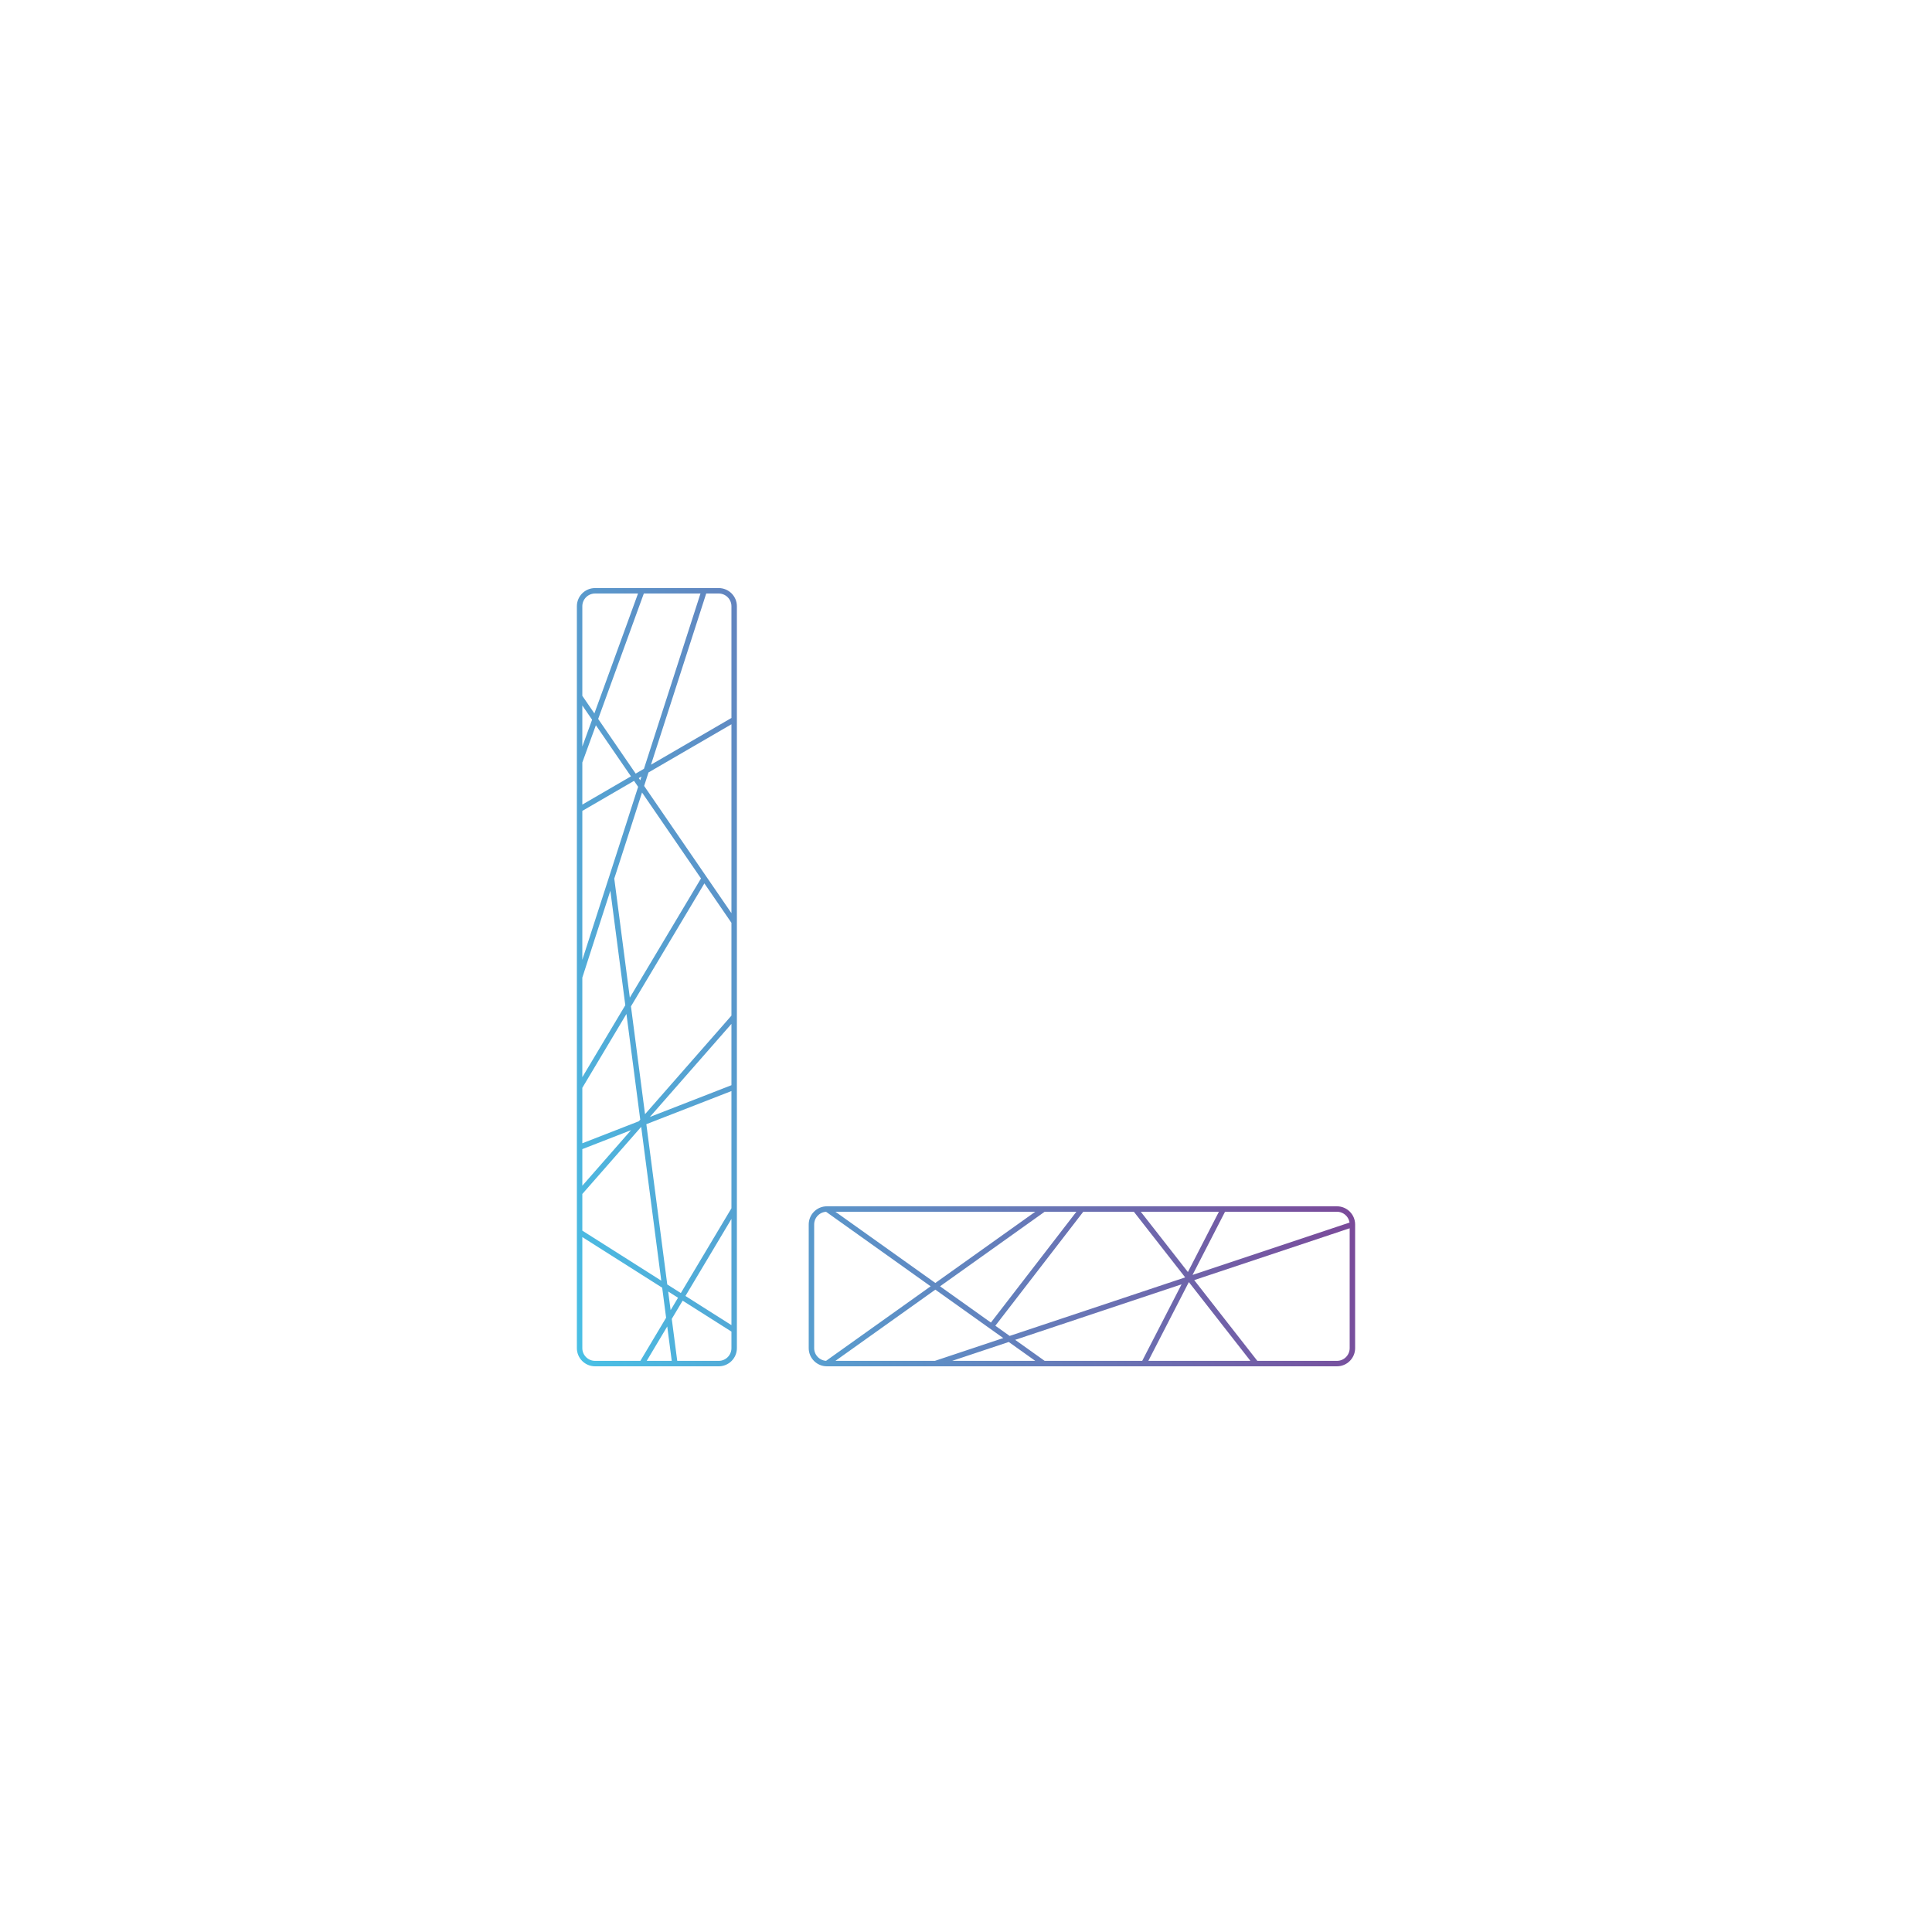
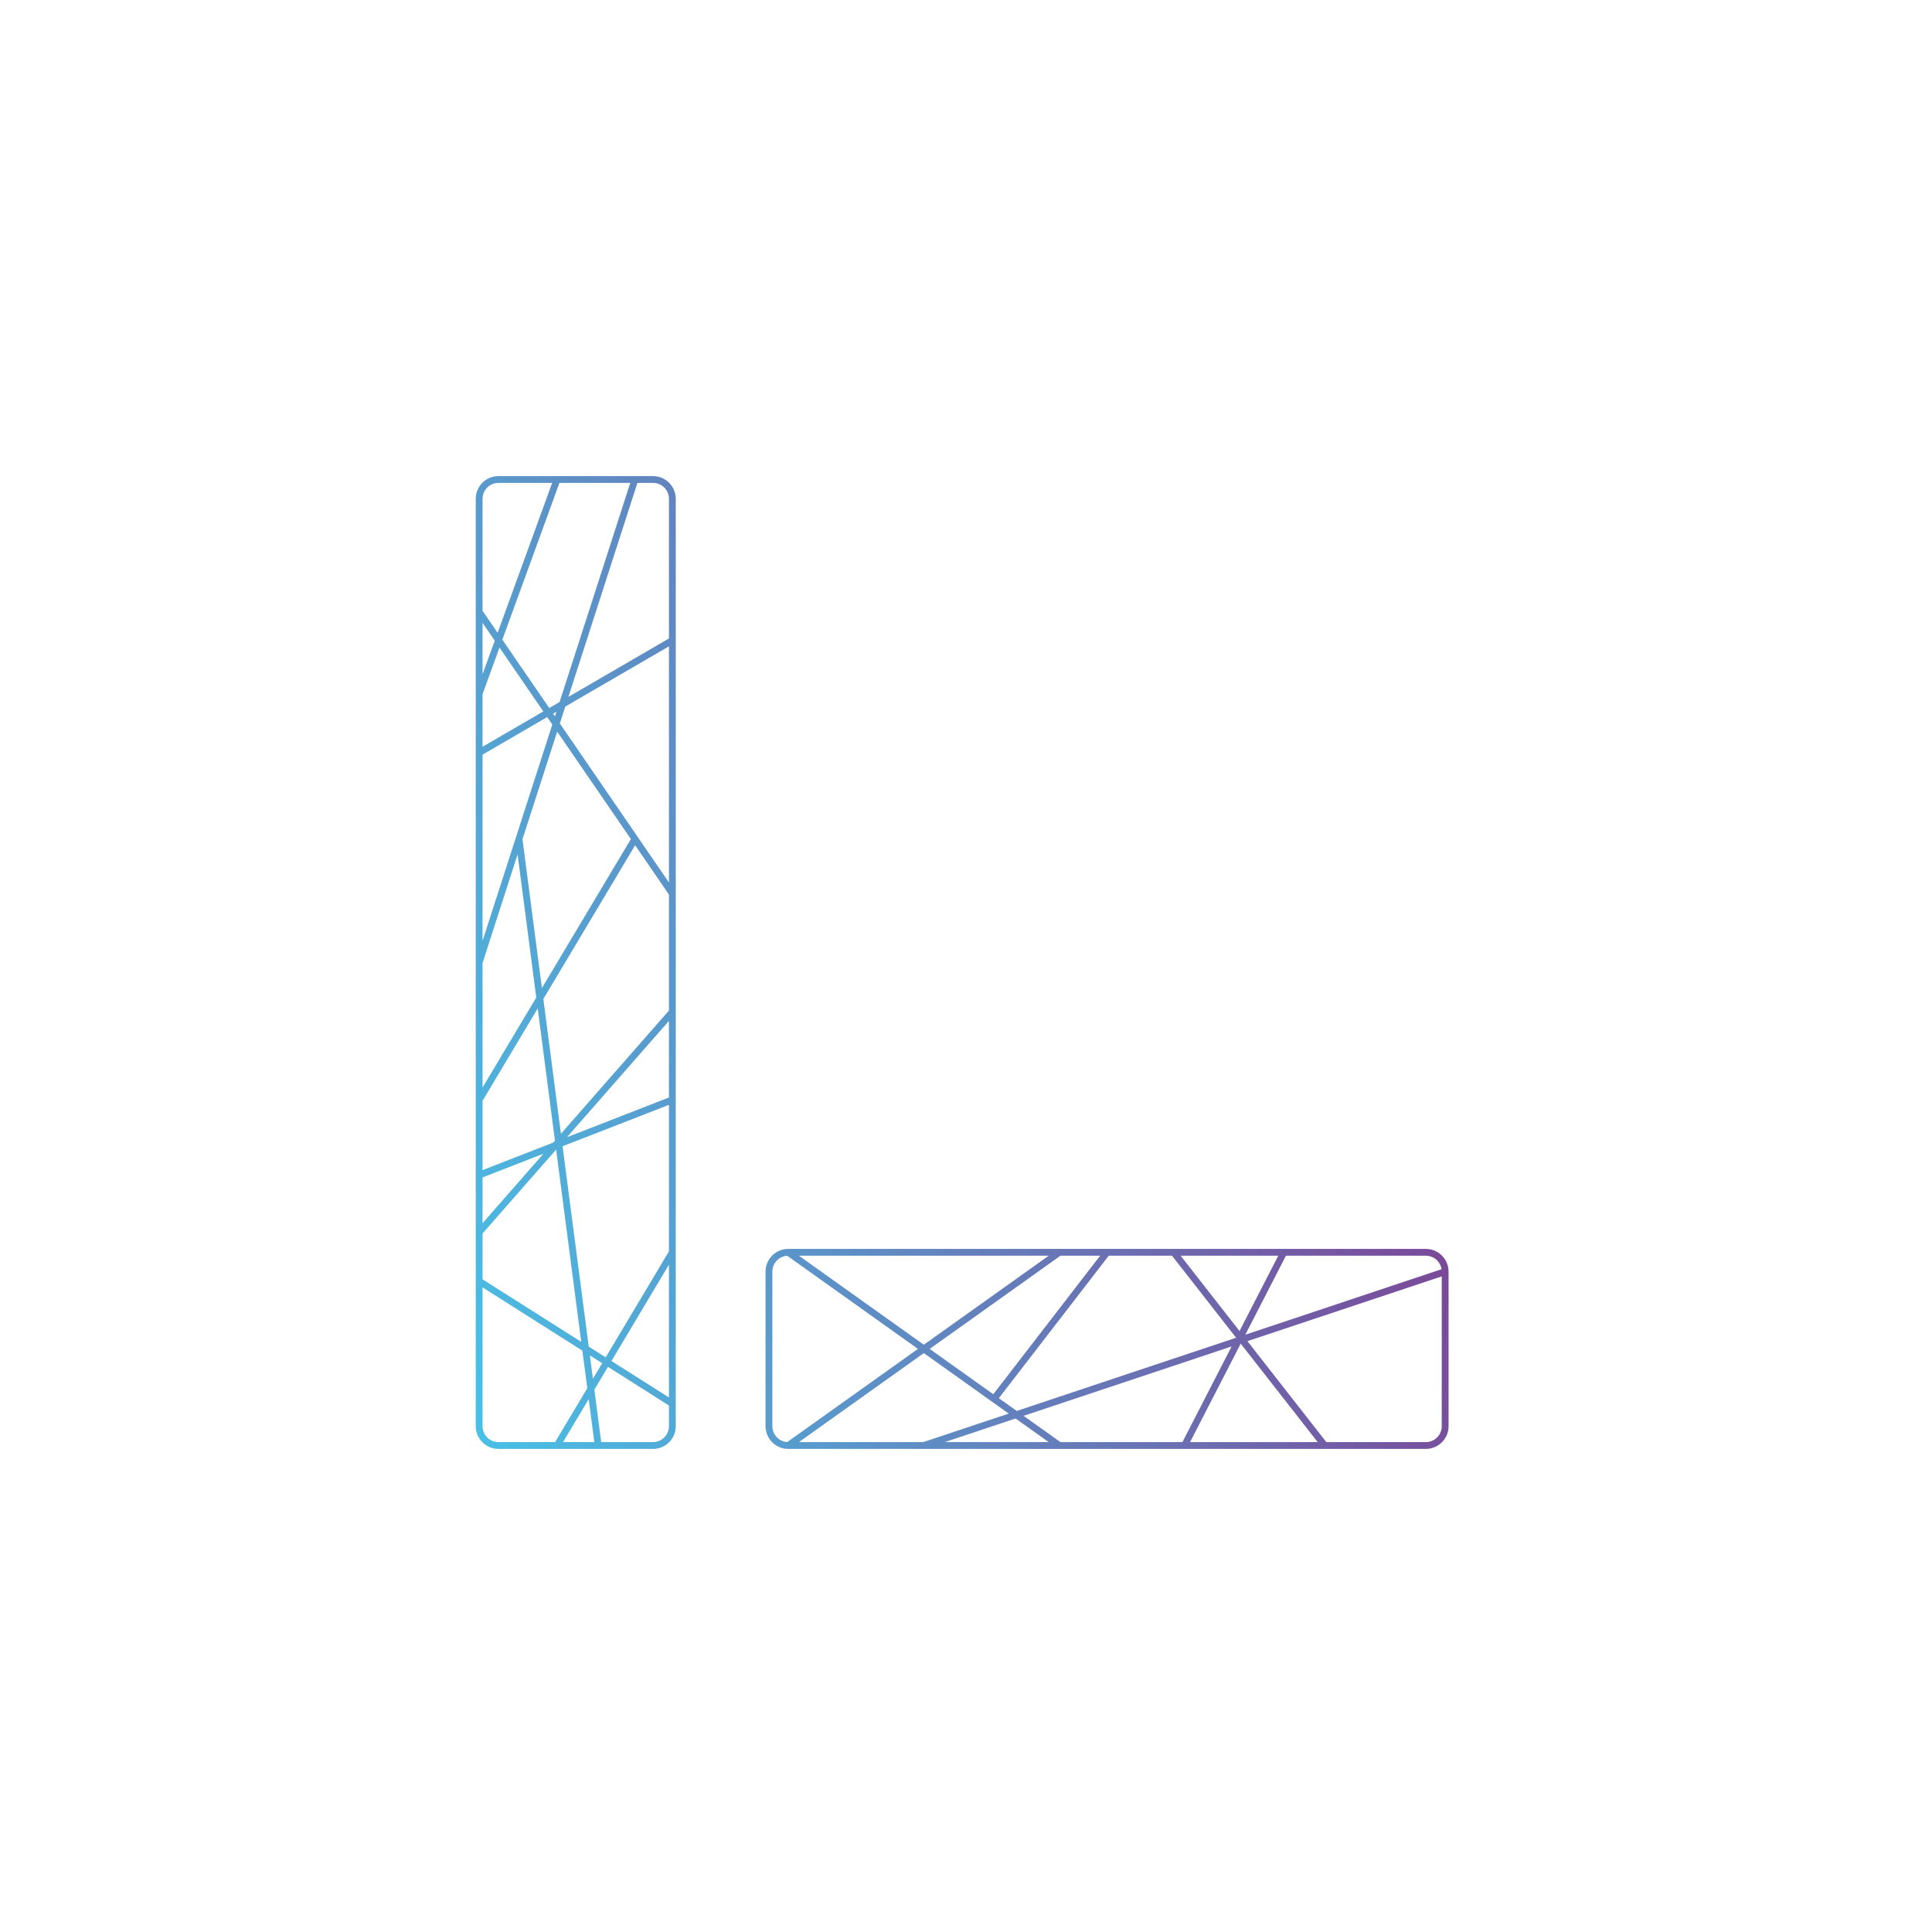
- <svg xmlns="http://www.w3.org/2000/svg" version="1.1" id="图层_1" x="0px" y="0px" width="354.33px" height="354.33px" viewBox="0 0 354.33 354.33" style="enable-background:new 0 0 354.33 354.33;" xml:space="preserve">
-   <linearGradient id="SVGID_1_" gradientUnits="userSpaceOnUse" x1="92.249" y1="208.456" x2="227.178" y2="161.996">
+ <svg xmlns="http://www.w3.org/2000/svg" version="1.1" id="图层_1" x="0px" y="0px" width="283.46px" height="283.46px" viewBox="0 0 283.46 283.46" style="enable-background:new 0 0 283.46 283.46;" xml:space="preserve">
+   <linearGradient id="SVGID_1_" gradientUnits="userSpaceOnUse" x1="56.249" y1="170.456" x2="191.178" y2="123.996">
    <stop offset="0" style="stop-color:#49C0E5" />
    <stop offset="1" style="stop-color:#7A4999" />
  </linearGradient>
-   <path style="fill:none;stroke:url(#SVGID_1_);stroke-miterlimit:10;" d="M134.646,247.249c0,1.564-1.27,2.834-2.835,2.834h-22.677  c-1.565,0-2.835-1.27-2.835-2.834V111.187c0-1.565,1.27-2.835,2.835-2.835h22.677c1.565,0,2.835,1.27,2.835,2.835V247.249z   M248.031,224.571c0-1.565-1.27-2.834-2.834-2.834h-93.543c-1.565,0-2.835,1.269-2.835,2.834v22.678c0,1.564,1.27,2.834,2.835,2.834  h93.543c1.564,0,2.834-1.27,2.834-2.834V224.571z M134.646,169.089l-28.347-41.317 M106.299,179.218l22.856-70.866 M134.646,199.368  l-28.347,11.039 M129.156,161.087l-22.856,38.281 M134.646,243.939l-28.347-17.964 M134.646,221.737l-16.918,28.346   M134.646,186.454l-28.347,32.336 M123.767,250.083l-11.62-88.996 M117.728,108.352l-11.428,31.396 M151.654,250.083l39.776-28.346   M151.654,221.737l39.776,28.346 M208.197,221.737l22.156,28.346 M198.426,221.737l-16.59,21.508 M171.542,250.083l76.489-25.512   M209.787,250.083l14.578-28.346 M134.646,131.964l-28.347,16.467" />
+   <path style="fill:none;stroke:url(#SVGID_1_);stroke-miterlimit:10;" d="M98.646,209.249c0,1.564-1.27,2.834-2.835,2.834H73.134  c-1.565,0-2.835-1.27-2.835-2.834V73.187c0-1.565,1.27-2.835,2.835-2.835h22.677c1.565,0,2.835,1.27,2.835,2.835V209.249z   M212.031,186.571c0-1.565-1.27-2.834-2.834-2.834h-93.543c-1.565,0-2.835,1.269-2.835,2.834v22.678c0,1.564,1.27,2.834,2.835,2.834  h93.543c1.564,0,2.834-1.27,2.834-2.834V186.571z M98.646,131.089L70.299,89.772 M70.299,141.218l22.856-70.866 M98.646,161.368  l-28.347,11.039 M93.156,123.087l-22.856,38.281 M98.646,205.939l-28.347-17.964 M98.646,183.737l-16.918,28.346 M98.646,148.454  L70.299,180.79 M87.767,212.083l-11.62-88.996 M81.728,70.352l-11.428,31.396 M115.654,212.083l39.776-28.346 M115.654,183.737  l39.776,28.346 M172.197,183.737l22.156,28.346 M162.426,183.737l-16.59,21.508 M135.542,212.083l76.489-25.512 M173.787,212.083  l14.578-28.346 M98.646,93.964l-28.347,16.467" />
</svg>
